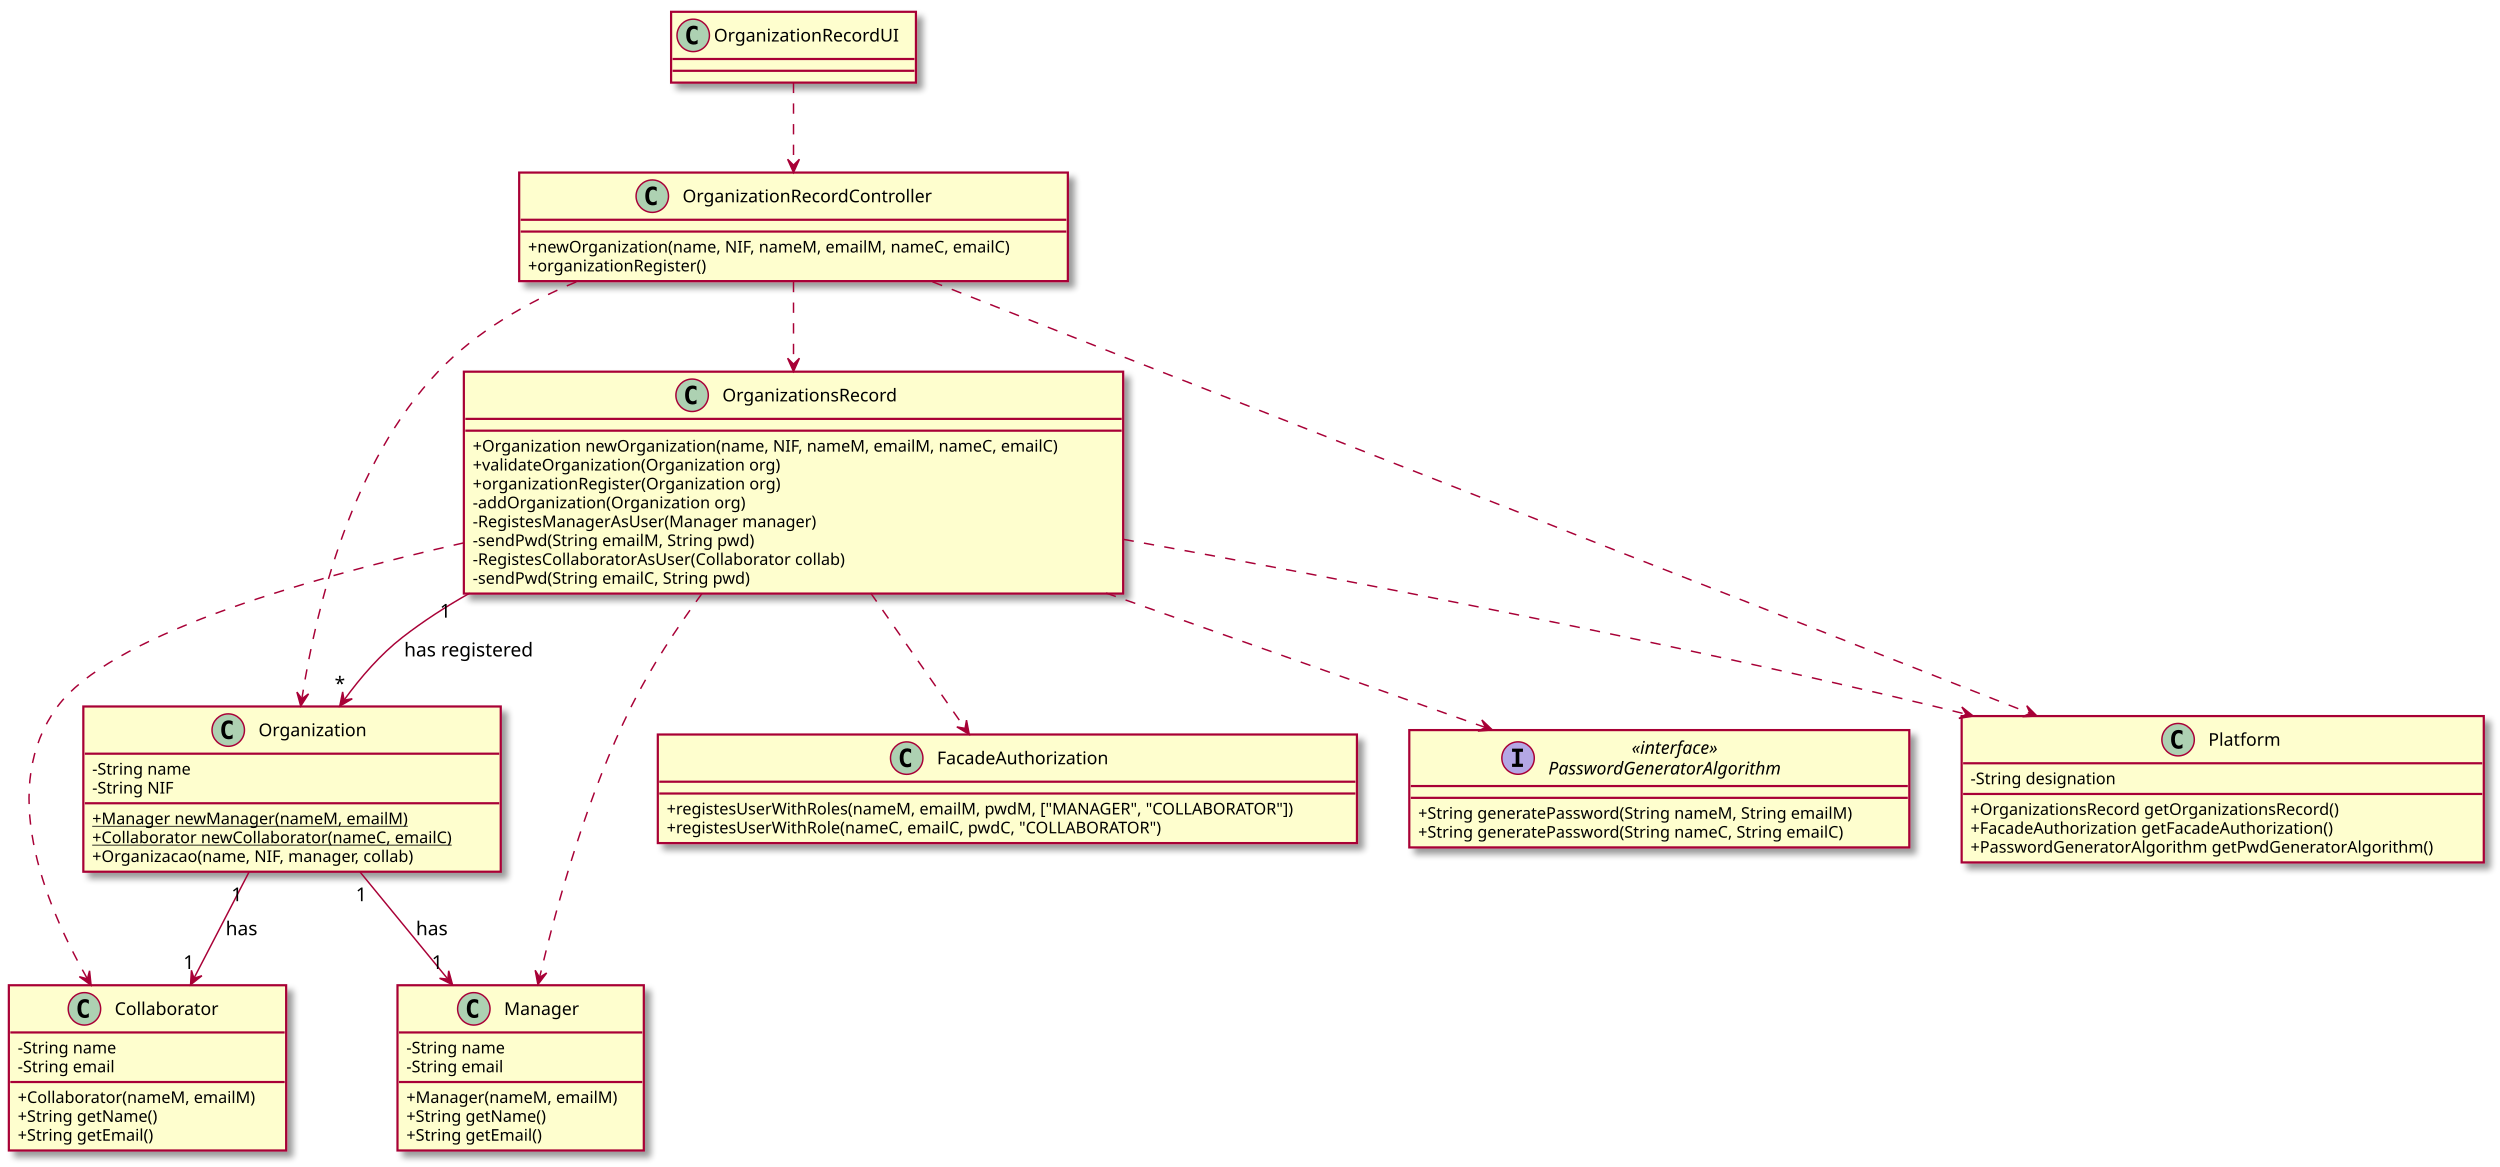
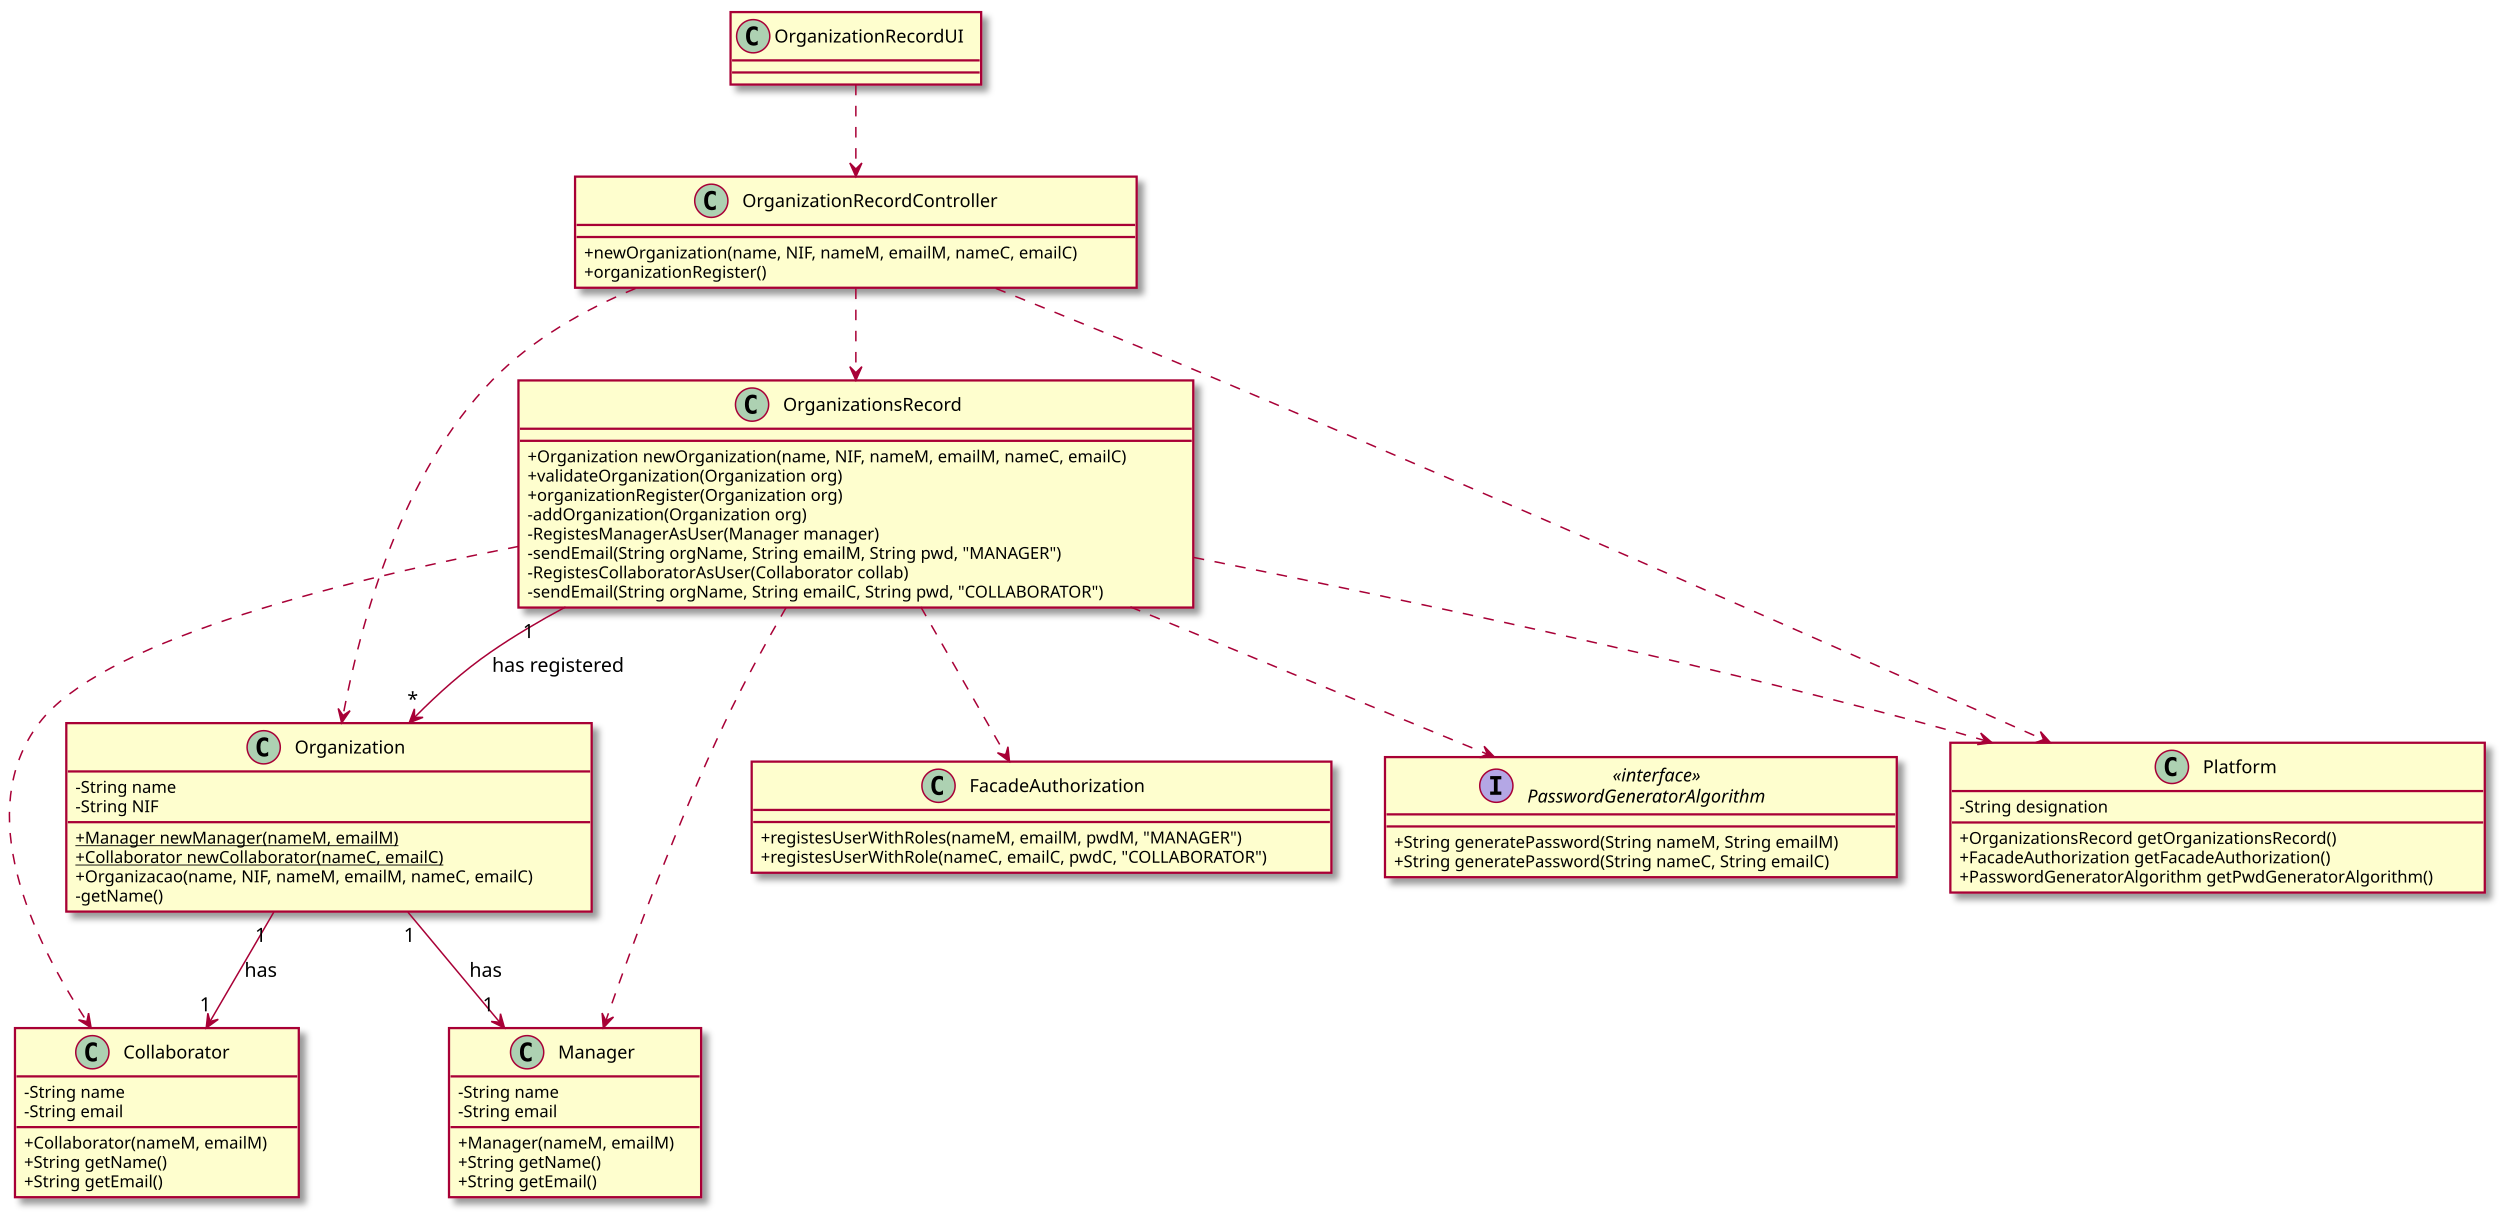
- <svg xmlns="http://www.w3.org/2000/svg" contentScriptType="application/ecmascript" contentStyleType="text/css" height="791px" preserveAspectRatio="none" style="width:1695px;height:791px;" version="1.1" viewBox="0 0 1695 791" width="1695px" zoomAndPan="magnify">
+ <svg xmlns="http://www.w3.org/2000/svg" contentScriptType="application/ecmascript" contentStyleType="text/css" height="804px" preserveAspectRatio="none" style="width:1656px;height:804px;" version="1.1" viewBox="0 0 1656 804" width="1656px" zoomAndPan="magnify">
  <defs>
-     <filter height="300%" id="f16jrds9gyqeee" width="300%" x="-1" y="-1">
+     <filter height="300%" id="fwlun30econzf" width="300%" x="-1" y="-1">
      <feGaussianBlur result="blurOut" stdDeviation="2.0" />
      <feColorMatrix in="blurOut" result="blurOut2" type="matrix" values="0 0 0 0 0 0 0 0 0 0 0 0 0 0 0 0 0 0 .4 0" />
      <feOffset dx="4.0" dy="4.0" in="blurOut2" result="blurOut3" />
      <feBlend in="SourceGraphic" in2="blurOut3" mode="normal" />
    </filter>
  </defs>
  <g>
-     <rect fill="#FEFECE" filter="url(#f16jrds9gyqeee)" height="112.023" id="Collaborator" style="stroke: #A80036; stroke-width: 1.5;" width="188" x="6" y="668" />
-     <ellipse cx="57.25" cy="684" fill="#ADD1B2" rx="11" ry="11" style="stroke: #A80036; stroke-width: 1.0;" />
-     <path d="M60.219,689.641 Q59.641,689.938 59,690.086 Q58.359,690.234 57.656,690.234 Q55.156,690.234 53.836,688.586 Q52.516,686.938 52.516,683.812 Q52.516,680.688 53.836,679.031 Q55.156,677.375 57.656,677.375 Q58.359,677.375 59.008,677.531 Q59.656,677.688 60.219,677.984 L60.219,680.703 Q59.594,680.125 59,679.852 Q58.406,679.578 57.781,679.578 Q56.438,679.578 55.75,680.648 Q55.062,681.719 55.062,683.812 Q55.062,685.906 55.75,686.977 Q56.438,688.047 57.781,688.047 Q58.406,688.047 59,687.773 Q59.594,687.5 60.219,686.922 L60.219,689.641 Z " />
-     <text fill="#000000" font-family="sans-serif" font-size="12" lengthAdjust="spacingAndGlyphs" textLength="77" x="77.75" y="688.154">Collaborator</text>
-     <line style="stroke: #A80036; stroke-width: 1.5;" x1="7" x2="193" y1="700" y2="700" />
-     <text fill="#000000" font-family="sans-serif" font-size="11" lengthAdjust="spacingAndGlyphs" textLength="74" x="12" y="714.21">-String name</text>
-     <text fill="#000000" font-family="sans-serif" font-size="11" lengthAdjust="spacingAndGlyphs" textLength="73" x="12" y="727.015">-String email</text>
-     <line style="stroke: #A80036; stroke-width: 1.5;" x1="7" x2="193" y1="733.609" y2="733.609" />
-     <text fill="#000000" font-family="sans-serif" font-size="11" lengthAdjust="spacingAndGlyphs" textLength="176" x="12" y="747.82">+Collaborator(nameM, emailM)</text>
-     <text fill="#000000" font-family="sans-serif" font-size="11" lengthAdjust="spacingAndGlyphs" textLength="106" x="12" y="760.625">+String getName()</text>
-     <text fill="#000000" font-family="sans-serif" font-size="11" lengthAdjust="spacingAndGlyphs" textLength="104" x="12" y="773.429">+String getEmail()</text>
-     <rect fill="#FEFECE" filter="url(#f16jrds9gyqeee)" height="112.023" id="Manager" style="stroke: #A80036; stroke-width: 1.5;" width="167" x="269.5" y="668" />
-     <ellipse cx="321.25" cy="684" fill="#ADD1B2" rx="11" ry="11" style="stroke: #A80036; stroke-width: 1.0;" />
-     <path d="M324.219,689.641 Q323.641,689.938 323,690.086 Q322.359,690.234 321.656,690.234 Q319.156,690.234 317.836,688.586 Q316.516,686.938 316.516,683.812 Q316.516,680.688 317.836,679.031 Q319.156,677.375 321.656,677.375 Q322.359,677.375 323.008,677.531 Q323.656,677.688 324.219,677.984 L324.219,680.703 Q323.594,680.125 323,679.852 Q322.406,679.578 321.781,679.578 Q320.438,679.578 319.75,680.648 Q319.062,681.719 319.062,683.812 Q319.062,685.906 319.75,686.977 Q320.438,688.047 321.781,688.047 Q322.406,688.047 323,687.773 Q323.594,687.5 324.219,686.922 L324.219,689.641 Z " />
-     <text fill="#000000" font-family="sans-serif" font-size="12" lengthAdjust="spacingAndGlyphs" textLength="55" x="341.75" y="688.154">Manager</text>
-     <line style="stroke: #A80036; stroke-width: 1.5;" x1="270.5" x2="435.5" y1="700" y2="700" />
-     <text fill="#000000" font-family="sans-serif" font-size="11" lengthAdjust="spacingAndGlyphs" textLength="74" x="275.5" y="714.21">-String name</text>
-     <text fill="#000000" font-family="sans-serif" font-size="11" lengthAdjust="spacingAndGlyphs" textLength="73" x="275.5" y="727.015">-String email</text>
-     <line style="stroke: #A80036; stroke-width: 1.5;" x1="270.5" x2="435.5" y1="733.609" y2="733.609" />
-     <text fill="#000000" font-family="sans-serif" font-size="11" lengthAdjust="spacingAndGlyphs" textLength="155" x="275.5" y="747.82">+Manager(nameM, emailM)</text>
-     <text fill="#000000" font-family="sans-serif" font-size="11" lengthAdjust="spacingAndGlyphs" textLength="106" x="275.5" y="760.625">+String getName()</text>
-     <text fill="#000000" font-family="sans-serif" font-size="11" lengthAdjust="spacingAndGlyphs" textLength="104" x="275.5" y="773.429">+String getEmail()</text>
-     <rect fill="#FEFECE" filter="url(#f16jrds9gyqeee)" height="112.023" id="Organization" style="stroke: #A80036; stroke-width: 1.5;" width="283" x="56.5" y="479" />
-     <ellipse cx="154.75" cy="495" fill="#ADD1B2" rx="11" ry="11" style="stroke: #A80036; stroke-width: 1.0;" />
-     <path d="M157.719,500.641 Q157.141,500.938 156.5,501.086 Q155.859,501.234 155.156,501.234 Q152.656,501.234 151.336,499.586 Q150.016,497.938 150.016,494.812 Q150.016,491.688 151.336,490.031 Q152.656,488.375 155.156,488.375 Q155.859,488.375 156.508,488.531 Q157.156,488.688 157.719,488.984 L157.719,491.703 Q157.094,491.125 156.5,490.852 Q155.906,490.578 155.281,490.578 Q153.938,490.578 153.25,491.648 Q152.562,492.719 152.562,494.812 Q152.562,496.906 153.25,497.977 Q153.938,499.047 155.281,499.047 Q155.906,499.047 156.5,498.773 Q157.094,498.5 157.719,497.922 L157.719,500.641 Z " />
-     <text fill="#000000" font-family="sans-serif" font-size="12" lengthAdjust="spacingAndGlyphs" textLength="78" x="175.25" y="499.154">Organization</text>
-     <line style="stroke: #A80036; stroke-width: 1.5;" x1="57.5" x2="338.5" y1="511" y2="511" />
-     <text fill="#000000" font-family="sans-serif" font-size="11" lengthAdjust="spacingAndGlyphs" textLength="74" x="62.5" y="525.21">-String name</text>
-     <text fill="#000000" font-family="sans-serif" font-size="11" lengthAdjust="spacingAndGlyphs" textLength="59" x="62.5" y="538.015">-String NIF</text>
-     <line style="stroke: #A80036; stroke-width: 1.5;" x1="57.5" x2="338.5" y1="544.609" y2="544.609" />
-     <text fill="#000000" font-family="sans-serif" font-size="11" lengthAdjust="spacingAndGlyphs" text-decoration="underline" textLength="231" x="62.5" y="558.82">+Manager newManager(nameM, emailM)</text>
-     <text fill="#000000" font-family="sans-serif" font-size="11" lengthAdjust="spacingAndGlyphs" text-decoration="underline" textLength="271" x="62.5" y="571.625">+Collaborator newCollaborator(nameC, emailC)</text>
-     <text fill="#000000" font-family="sans-serif" font-size="11" lengthAdjust="spacingAndGlyphs" textLength="244" x="62.5" y="584.429">+Organizacao(name, NIF, manager, collab)</text>
-     <rect fill="#FEFECE" filter="url(#f16jrds9gyqeee)" height="99.219" id="Platform" style="stroke: #A80036; stroke-width: 1.5;" width="354" x="1330" y="485.5" />
-     <ellipse cx="1476.75" cy="501.5" fill="#ADD1B2" rx="11" ry="11" style="stroke: #A80036; stroke-width: 1.0;" />
-     <path d="M1479.719,507.141 Q1479.141,507.438 1478.5,507.586 Q1477.859,507.734 1477.156,507.734 Q1474.656,507.734 1473.336,506.086 Q1472.016,504.438 1472.016,501.312 Q1472.016,498.188 1473.336,496.531 Q1474.656,494.875 1477.156,494.875 Q1477.859,494.875 1478.508,495.031 Q1479.156,495.188 1479.719,495.484 L1479.719,498.203 Q1479.094,497.625 1478.5,497.352 Q1477.906,497.078 1477.281,497.078 Q1475.938,497.078 1475.25,498.148 Q1474.562,499.219 1474.562,501.312 Q1474.562,503.406 1475.25,504.477 Q1475.938,505.547 1477.281,505.547 Q1477.906,505.547 1478.5,505.273 Q1479.094,505 1479.719,504.422 L1479.719,507.141 Z " />
-     <text fill="#000000" font-family="sans-serif" font-size="12" lengthAdjust="spacingAndGlyphs" textLength="52" x="1497.25" y="505.654">Platform</text>
-     <line style="stroke: #A80036; stroke-width: 1.5;" x1="1331" x2="1683" y1="517.5" y2="517.5" />
-     <text fill="#000000" font-family="sans-serif" font-size="11" lengthAdjust="spacingAndGlyphs" textLength="108" x="1336" y="531.71">-String designation</text>
-     <line style="stroke: #A80036; stroke-width: 1.5;" x1="1331" x2="1683" y1="538.305" y2="538.305" />
-     <text fill="#000000" font-family="sans-serif" font-size="11" lengthAdjust="spacingAndGlyphs" textLength="273" x="1336" y="552.515">+OrganizationsRecord getOrganizationsRecord()</text>
-     <text fill="#000000" font-family="sans-serif" font-size="11" lengthAdjust="spacingAndGlyphs" textLength="265" x="1336" y="565.32">+FacadeAuthorization getFacadeAuthorization()</text>
-     <text fill="#000000" font-family="sans-serif" font-size="11" lengthAdjust="spacingAndGlyphs" textLength="342" x="1336" y="578.125">+PasswordGeneratorAlgorithm getPwdGeneratorAlgorithm()</text>
-     <rect fill="#FEFECE" filter="url(#f16jrds9gyqeee)" height="150.438" id="OrganizationsRecord" style="stroke: #A80036; stroke-width: 1.5;" width="447" x="314.5" y="252" />
-     <ellipse cx="469.25" cy="268" fill="#ADD1B2" rx="11" ry="11" style="stroke: #A80036; stroke-width: 1.0;" />
-     <path d="M472.219,273.641 Q471.641,273.938 471,274.086 Q470.359,274.234 469.656,274.234 Q467.156,274.234 465.836,272.586 Q464.516,270.938 464.516,267.812 Q464.516,264.688 465.836,263.031 Q467.156,261.375 469.656,261.375 Q470.359,261.375 471.008,261.531 Q471.656,261.688 472.219,261.984 L472.219,264.703 Q471.594,264.125 471,263.852 Q470.406,263.578 469.781,263.578 Q468.438,263.578 467.75,264.648 Q467.062,265.719 467.062,267.812 Q467.062,269.906 467.75,270.977 Q468.438,272.047 469.781,272.047 Q470.406,272.047 471,271.773 Q471.594,271.5 472.219,270.922 L472.219,273.641 Z " />
-     <text fill="#000000" font-family="sans-serif" font-size="12" lengthAdjust="spacingAndGlyphs" textLength="129" x="489.75" y="272.154">OrganizationsRecord</text>
-     <line style="stroke: #A80036; stroke-width: 1.5;" x1="315.5" x2="760.5" y1="284" y2="284" />
-     <line style="stroke: #A80036; stroke-width: 1.5;" x1="315.5" x2="760.5" y1="292" y2="292" />
-     <text fill="#000000" font-family="sans-serif" font-size="11" lengthAdjust="spacingAndGlyphs" textLength="435" x="320.5" y="306.21">+Organization newOrganization(name, NIF, nameM, emailM, nameC, emailC)</text>
-     <text fill="#000000" font-family="sans-serif" font-size="11" lengthAdjust="spacingAndGlyphs" textLength="226" x="320.5" y="319.015">+validateOrganization(Organization org)</text>
-     <text fill="#000000" font-family="sans-serif" font-size="11" lengthAdjust="spacingAndGlyphs" textLength="227" x="320.5" y="331.82">+organizationRegister(Organization org)</text>
-     <text fill="#000000" font-family="sans-serif" font-size="11" lengthAdjust="spacingAndGlyphs" textLength="198" x="320.5" y="344.625">-addOrganization(Organization org)</text>
-     <text fill="#000000" font-family="sans-serif" font-size="11" lengthAdjust="spacingAndGlyphs" textLength="255" x="320.5" y="357.429">-RegistesManagerAsUser(Manager manager)</text>
-     <text fill="#000000" font-family="sans-serif" font-size="11" lengthAdjust="spacingAndGlyphs" textLength="210" x="320.5" y="370.234">-sendPwd(String emailM, String pwd)</text>
-     <text fill="#000000" font-family="sans-serif" font-size="11" lengthAdjust="spacingAndGlyphs" textLength="279" x="320.5" y="383.039">-RegistesCollaboratorAsUser(Collaborator collab)</text>
-     <text fill="#000000" font-family="sans-serif" font-size="11" lengthAdjust="spacingAndGlyphs" textLength="209" x="320.5" y="395.843">-sendPwd(String emailC, String pwd)</text>
-     <rect fill="#FEFECE" filter="url(#f16jrds9gyqeee)" height="73.609" id="FacadeAuthorization" style="stroke: #A80036; stroke-width: 1.5;" width="474" x="446" y="498" />
-     <ellipse cx="614.75" cy="514" fill="#ADD1B2" rx="11" ry="11" style="stroke: #A80036; stroke-width: 1.0;" />
-     <path d="M617.719,519.641 Q617.141,519.938 616.5,520.086 Q615.859,520.234 615.156,520.234 Q612.656,520.234 611.336,518.586 Q610.016,516.938 610.016,513.812 Q610.016,510.688 611.336,509.031 Q612.656,507.375 615.156,507.375 Q615.859,507.375 616.508,507.531 Q617.156,507.688 617.719,507.984 L617.719,510.703 Q617.094,510.125 616.5,509.852 Q615.906,509.578 615.281,509.578 Q613.938,509.578 613.25,510.648 Q612.562,511.719 612.562,513.812 Q612.562,515.906 613.25,516.977 Q613.938,518.047 615.281,518.047 Q615.906,518.047 616.5,517.773 Q617.094,517.5 617.719,516.922 L617.719,519.641 Z " />
-     <text fill="#000000" font-family="sans-serif" font-size="12" lengthAdjust="spacingAndGlyphs" textLength="128" x="635.25" y="518.154">FacadeAuthorization</text>
-     <line style="stroke: #A80036; stroke-width: 1.5;" x1="447" x2="919" y1="530" y2="530" />
-     <line style="stroke: #A80036; stroke-width: 1.5;" x1="447" x2="919" y1="538" y2="538" />
-     <text fill="#000000" font-family="sans-serif" font-size="11" lengthAdjust="spacingAndGlyphs" textLength="462" x="452" y="552.21">+registesUserWithRoles(nameM, emailM, pwdM, ["MANAGER", "COLLABORATOR"])</text>
-     <text fill="#000000" font-family="sans-serif" font-size="11" lengthAdjust="spacingAndGlyphs" textLength="372" x="452" y="565.015">+registesUserWithRole(nameC, emailC, pwdC, "COLLABORATOR")</text>
-     <rect fill="#FEFECE" filter="url(#f16jrds9gyqeee)" height="79.547" id="PasswordGeneratorAlgorithm" style="stroke: #A80036; stroke-width: 1.5;" width="339" x="955.5" y="495" />
-     <ellipse cx="1029.25" cy="513.969" fill="#B4A7E5" rx="11" ry="11" style="stroke: #A80036; stroke-width: 1.0;" />
-     <path d="M1025.172,509.734 L1025.172,507.578 L1032.562,507.578 L1032.562,509.734 L1030.094,509.734 L1030.094,517.812 L1032.562,517.812 L1032.562,519.969 L1025.172,519.969 L1025.172,517.812 L1027.641,517.812 L1027.641,509.734 L1025.172,509.734 Z " />
-     <text fill="#000000" font-family="sans-serif" font-size="12" font-style="italic" lengthAdjust="spacingAndGlyphs" textLength="70" x="1106.25" y="511.139">«interface»</text>
-     <text fill="#000000" font-family="sans-serif" font-size="12" font-style="italic" lengthAdjust="spacingAndGlyphs" textLength="183" x="1049.75" y="525.107">PasswordGeneratorAlgorithm</text>
-     <line style="stroke: #A80036; stroke-width: 1.5;" x1="956.5" x2="1293.5" y1="532.938" y2="532.938" />
-     <line style="stroke: #A80036; stroke-width: 1.5;" x1="956.5" x2="1293.5" y1="540.938" y2="540.938" />
-     <text fill="#000000" font-family="sans-serif" font-size="11" lengthAdjust="spacingAndGlyphs" textLength="327" x="961.5" y="555.148">+String generatePassword(String nameM, String emailM)</text>
-     <text fill="#000000" font-family="sans-serif" font-size="11" lengthAdjust="spacingAndGlyphs" textLength="325" x="961.5" y="567.953">+String generatePassword(String nameC, String emailC)</text>
-     <rect fill="#FEFECE" filter="url(#f16jrds9gyqeee)" height="73.609" id="OrganizationRecordController" style="stroke: #A80036; stroke-width: 1.5;" width="372" x="352" y="117" />
-     <ellipse cx="442.25" cy="133" fill="#ADD1B2" rx="11" ry="11" style="stroke: #A80036; stroke-width: 1.0;" />
-     <path d="M445.219,138.641 Q444.641,138.938 444,139.086 Q443.359,139.234 442.656,139.234 Q440.156,139.234 438.836,137.586 Q437.516,135.938 437.516,132.812 Q437.516,129.688 438.836,128.031 Q440.156,126.375 442.656,126.375 Q443.359,126.375 444.008,126.531 Q444.656,126.688 445.219,126.984 L445.219,129.703 Q444.594,129.125 444,128.852 Q443.406,128.578 442.781,128.578 Q441.438,128.578 440.75,129.648 Q440.062,130.719 440.062,132.812 Q440.062,134.906 440.75,135.977 Q441.438,137.047 442.781,137.047 Q443.406,137.047 444,136.773 Q444.594,136.5 445.219,135.922 L445.219,138.641 Z " />
-     <text fill="#000000" font-family="sans-serif" font-size="12" lengthAdjust="spacingAndGlyphs" textLength="183" x="462.75" y="137.154">OrganizationRecordController</text>
-     <line style="stroke: #A80036; stroke-width: 1.5;" x1="353" x2="723" y1="149" y2="149" />
-     <line style="stroke: #A80036; stroke-width: 1.5;" x1="353" x2="723" y1="157" y2="157" />
-     <text fill="#000000" font-family="sans-serif" font-size="11" lengthAdjust="spacingAndGlyphs" textLength="360" x="358" y="171.21">+newOrganization(name, NIF, nameM, emailM, nameC, emailC)</text>
-     <text fill="#000000" font-family="sans-serif" font-size="11" lengthAdjust="spacingAndGlyphs" textLength="133" x="358" y="184.015">+organizationRegister()</text>
-     <rect fill="#FEFECE" filter="url(#f16jrds9gyqeee)" height="48" id="OrganizationRecordUI" style="stroke: #A80036; stroke-width: 1.5;" width="166" x="455" y="8" />
-     <ellipse cx="470" cy="24" fill="#ADD1B2" rx="11" ry="11" style="stroke: #A80036; stroke-width: 1.0;" />
-     <path d="M472.969,29.641 Q472.391,29.938 471.75,30.086 Q471.109,30.234 470.406,30.234 Q467.906,30.234 466.586,28.586 Q465.266,26.938 465.266,23.812 Q465.266,20.688 466.586,19.031 Q467.906,17.375 470.406,17.375 Q471.109,17.375 471.758,17.531 Q472.406,17.688 472.969,17.984 L472.969,20.703 Q472.344,20.125 471.75,19.852 Q471.156,19.578 470.531,19.578 Q469.188,19.578 468.5,20.648 Q467.812,21.719 467.812,23.812 Q467.812,25.906 468.5,26.977 Q469.188,28.047 470.531,28.047 Q471.156,28.047 471.75,27.773 Q472.344,27.5 472.969,26.922 L472.969,29.641 Z " />
-     <text fill="#000000" font-family="sans-serif" font-size="12" lengthAdjust="spacingAndGlyphs" textLength="134" x="484" y="28.154">OrganizationRecordUI</text>
-     <line style="stroke: #A80036; stroke-width: 1.5;" x1="456" x2="620" y1="40" y2="40" />
-     <line style="stroke: #A80036; stroke-width: 1.5;" x1="456" x2="620" y1="48" y2="48" />
-     <path d="M538,56.103 C538,71.972 538,93.177 538,111.793 " fill="none" id="OrganizationRecordUI-&gt;OrganizationRecordController" style="stroke: #A80036; stroke-width: 1.0; stroke-dasharray: 7.0,7.0;" />
-     <polygon fill="#A80036" points="538,116.969,542,107.969,538,111.969,534,107.969,538,116.969" style="stroke: #A80036; stroke-width: 1.0;" />
-     <path d="M632.234,191.052 C806.153,259.435 1177.881,405.594 1376.131,483.544 " fill="none" id="OrganizationRecordController-&gt;Platform" style="stroke: #A80036; stroke-width: 1.0; stroke-dasharray: 7.0,7.0;" />
-     <polygon fill="#A80036" points="1381.073,485.487,1374.161,478.471,1376.42,483.657,1371.234,485.916,1381.073,485.487" style="stroke: #A80036; stroke-width: 1.0;" />
-     <path d="M538,191.113 C538,207.357 538,227.096 538,246.438 " fill="none" id="OrganizationRecordController-&gt;OrganizationsRecord" style="stroke: #A80036; stroke-width: 1.0; stroke-dasharray: 7.0,7.0;" />
-     <polygon fill="#A80036" points="538,251.879,542,242.879,538,246.879,534,242.879,538,251.879" style="stroke: #A80036; stroke-width: 1.0;" />
-     <path d="M390.723,191.09 C356.432,205.471 322.53,225.168 297,252 C238.806,313.161 214.612,410.418 204.696,473.484 " fill="none" id="OrganizationRecordController-&gt;Organization" style="stroke: #A80036; stroke-width: 1.0; stroke-dasharray: 7.0,7.0;" />
-     <polygon fill="#A80036" points="203.893,478.721,209.211,470.431,204.651,473.778,201.303,469.218,203.893,478.721" style="stroke: #A80036; stroke-width: 1.0;" />
-     <path d="M318.445,402.175 C302.442,411.166 287.081,421.087 273,432 C257.978,443.643 244.59,459.073 233.433,474.437 " fill="none" id="OrganizationsRecord-&gt;Organization" style="stroke: #A80036; stroke-width: 1.0;" />
-     <polygon fill="#A80036" points="230.346,478.765,238.829,473.761,233.25,474.695,232.316,469.116,230.346,478.765" style="stroke: #A80036; stroke-width: 1.0;" />
-     <text fill="#000000" font-family="sans-serif" font-size="13" lengthAdjust="spacingAndGlyphs" textLength="92" x="274" y="445.067">has registered</text>
-     <text fill="#000000" font-family="sans-serif" font-size="13" lengthAdjust="spacingAndGlyphs" textLength="8" x="298.22" y="418.755">1</text>
-     <text fill="#000000" font-family="sans-serif" font-size="13" lengthAdjust="spacingAndGlyphs" textLength="7" x="226.862" y="468.071">*</text>
-     <path d="M314.375,368.07 C198.25,394.426 73.5,432.426 39,479 C-1.033,533.044 28.835,610.317 59.194,663.559 " fill="none" id="OrganizationsRecord-&gt;Collaborator" style="stroke: #A80036; stroke-width: 1.0; stroke-dasharray: 7.0,7.0;" />
-     <polygon fill="#A80036" points="61.755,667.991,60.717,658.197,59.254,663.661,53.789,662.198,61.755,667.991" style="stroke: #A80036; stroke-width: 1.0;" />
-     <path d="M475.989,402.352 C458.729,425.88 441.134,452.608 428,479 C398.493,538.293 377.94,611.488 365.906,662.359 " fill="none" id="OrganizationsRecord-&gt;Manager" style="stroke: #A80036; stroke-width: 1.0; stroke-dasharray: 7.0,7.0;" />
-     <polygon fill="#A80036" points="364.696,667.52,370.645,659.67,365.837,662.652,362.856,657.844,364.696,667.52" style="stroke: #A80036; stroke-width: 1.0;" />
-     <path d="M761.806,365.704 C916.967,393.816 1127.961,434.589 1312,479 C1318.885,480.661 1325.892,482.408 1332.959,484.215 " fill="none" id="OrganizationsRecord-&gt;Platform" style="stroke: #A80036; stroke-width: 1.0; stroke-dasharray: 7.0,7.0;" />
-     <polygon fill="#A80036" points="1337.86,485.475,1330.14,479.359,1333.018,484.23,1328.148,487.107,1337.86,485.475" style="stroke: #A80036; stroke-width: 1.0;" />
-     <path d="M590.348,402.093 C611.909,433.021 636.052,467.653 654.286,493.81 " fill="none" id="OrganizationsRecord-&gt;FacadeAuthorization" style="stroke: #A80036; stroke-width: 1.0; stroke-dasharray: 7.0,7.0;" />
-     <polygon fill="#A80036" points="657.16,497.934,655.295,488.263,654.301,493.832,648.732,492.838,657.16,497.934" style="stroke: #A80036; stroke-width: 1.0;" />
-     <path d="M749.92,402.093 C836.522,432.779 933.417,467.114 1007.028,493.197 " fill="none" id="OrganizationsRecord-&gt;PasswordGeneratorAlgorithm" style="stroke: #A80036; stroke-width: 1.0; stroke-dasharray: 7.0,7.0;" />
-     <polygon fill="#A80036" points="1011.842,494.903,1004.695,488.127,1007.129,493.233,1002.023,495.667,1011.842,494.903" style="stroke: #A80036; stroke-width: 1.0;" />
-     <path d="M168.862,591.194 C157.119,613.841 143.545,640.021 131.568,663.119 " fill="none" id="Organization-&gt;Collaborator" style="stroke: #A80036; stroke-width: 1.0;" />
-     <polygon fill="#A80036" points="129.195,667.696,136.889,661.547,131.496,663.257,129.787,657.865,129.195,667.696" style="stroke: #A80036; stroke-width: 1.0;" />
-     <text fill="#000000" font-family="sans-serif" font-size="13" lengthAdjust="spacingAndGlyphs" textLength="23" x="153" y="634.067">has</text>
-     <text fill="#000000" font-family="sans-serif" font-size="13" lengthAdjust="spacingAndGlyphs" textLength="8" x="156.823" y="611.031">1</text>
-     <text fill="#000000" font-family="sans-serif" font-size="13" lengthAdjust="spacingAndGlyphs" textLength="8" x="124.266" y="656.993">1</text>
-     <path d="M244.085,591.194 C262.813,614.03 284.486,640.457 303.544,663.696 " fill="none" id="Organization-&gt;Manager" style="stroke: #A80036; stroke-width: 1.0;" />
-     <polygon fill="#A80036" points="306.825,667.696,304.21,658.2,303.654,663.829,298.024,663.273,306.825,667.696" style="stroke: #A80036; stroke-width: 1.0;" />
-     <text fill="#000000" font-family="sans-serif" font-size="13" lengthAdjust="spacingAndGlyphs" textLength="23" x="282" y="634.067">has</text>
-     <text fill="#000000" font-family="sans-serif" font-size="13" lengthAdjust="spacingAndGlyphs" textLength="8" x="241.215" y="611.031">1</text>
-     <text fill="#000000" font-family="sans-serif" font-size="13" lengthAdjust="spacingAndGlyphs" textLength="8" x="292.709" y="656.993">1</text>
+     <rect fill="#FEFECE" filter="url(#fwlun30econzf)" height="112.023" id="Collaborator" style="stroke: #A80036; stroke-width: 1.5;" width="188" x="9.919" y="681" />
+     <ellipse cx="61.169" cy="697" fill="#ADD1B2" rx="11" ry="11" style="stroke: #A80036; stroke-width: 1.0;" />
+     <path d="M64.138,702.641 Q63.56,702.938 62.919,703.086 Q62.278,703.234 61.575,703.234 Q59.075,703.234 57.755,701.586 Q56.435,699.938 56.435,696.812 Q56.435,693.688 57.755,692.031 Q59.075,690.375 61.575,690.375 Q62.278,690.375 62.927,690.531 Q63.575,690.688 64.138,690.984 L64.138,693.703 Q63.513,693.125 62.919,692.852 Q62.325,692.578 61.7,692.578 Q60.356,692.578 59.669,693.648 Q58.981,694.719 58.981,696.812 Q58.981,698.906 59.669,699.977 Q60.356,701.047 61.7,701.047 Q62.325,701.047 62.919,700.773 Q63.513,700.5 64.138,699.922 L64.138,702.641 Z " />
+     <text fill="#000000" font-family="sans-serif" font-size="12" lengthAdjust="spacingAndGlyphs" textLength="77" x="81.669" y="701.154">Collaborator</text>
+     <line style="stroke: #A80036; stroke-width: 1.5;" x1="10.919" x2="196.919" y1="713" y2="713" />
+     <text fill="#000000" font-family="sans-serif" font-size="11" lengthAdjust="spacingAndGlyphs" textLength="74" x="15.919" y="727.21">-String name</text>
+     <text fill="#000000" font-family="sans-serif" font-size="11" lengthAdjust="spacingAndGlyphs" textLength="73" x="15.919" y="740.015">-String email</text>
+     <line style="stroke: #A80036; stroke-width: 1.5;" x1="10.919" x2="196.919" y1="746.609" y2="746.609" />
+     <text fill="#000000" font-family="sans-serif" font-size="11" lengthAdjust="spacingAndGlyphs" textLength="176" x="15.919" y="760.82">+Collaborator(nameM, emailM)</text>
+     <text fill="#000000" font-family="sans-serif" font-size="11" lengthAdjust="spacingAndGlyphs" textLength="106" x="15.919" y="773.625">+String getName()</text>
+     <text fill="#000000" font-family="sans-serif" font-size="11" lengthAdjust="spacingAndGlyphs" textLength="104" x="15.919" y="786.429">+String getEmail()</text>
+     <rect fill="#FEFECE" filter="url(#fwlun30econzf)" height="112.023" id="Manager" style="stroke: #A80036; stroke-width: 1.5;" width="167" x="297.419" y="681" />
+     <ellipse cx="349.169" cy="697" fill="#ADD1B2" rx="11" ry="11" style="stroke: #A80036; stroke-width: 1.0;" />
+     <path d="M352.138,702.641 Q351.56,702.938 350.919,703.086 Q350.278,703.234 349.575,703.234 Q347.075,703.234 345.755,701.586 Q344.435,699.938 344.435,696.812 Q344.435,693.688 345.755,692.031 Q347.075,690.375 349.575,690.375 Q350.278,690.375 350.927,690.531 Q351.575,690.688 352.138,690.984 L352.138,693.703 Q351.513,693.125 350.919,692.852 Q350.325,692.578 349.7,692.578 Q348.356,692.578 347.669,693.648 Q346.981,694.719 346.981,696.812 Q346.981,698.906 347.669,699.977 Q348.356,701.047 349.7,701.047 Q350.325,701.047 350.919,700.773 Q351.513,700.5 352.138,699.922 L352.138,702.641 Z " />
+     <text fill="#000000" font-family="sans-serif" font-size="12" lengthAdjust="spacingAndGlyphs" textLength="55" x="369.669" y="701.154">Manager</text>
+     <line style="stroke: #A80036; stroke-width: 1.5;" x1="298.419" x2="463.419" y1="713" y2="713" />
+     <text fill="#000000" font-family="sans-serif" font-size="11" lengthAdjust="spacingAndGlyphs" textLength="74" x="303.419" y="727.21">-String name</text>
+     <text fill="#000000" font-family="sans-serif" font-size="11" lengthAdjust="spacingAndGlyphs" textLength="73" x="303.419" y="740.015">-String email</text>
+     <line style="stroke: #A80036; stroke-width: 1.5;" x1="298.419" x2="463.419" y1="746.609" y2="746.609" />
+     <text fill="#000000" font-family="sans-serif" font-size="11" lengthAdjust="spacingAndGlyphs" textLength="155" x="303.419" y="760.82">+Manager(nameM, emailM)</text>
+     <text fill="#000000" font-family="sans-serif" font-size="11" lengthAdjust="spacingAndGlyphs" textLength="106" x="303.419" y="773.625">+String getName()</text>
+     <text fill="#000000" font-family="sans-serif" font-size="11" lengthAdjust="spacingAndGlyphs" textLength="104" x="303.419" y="786.429">+String getEmail()</text>
+     <rect fill="#FEFECE" filter="url(#fwlun30econzf)" height="124.828" id="Organization" style="stroke: #A80036; stroke-width: 1.5;" width="348" x="43.919" y="479" />
+     <ellipse cx="174.669" cy="495" fill="#ADD1B2" rx="11" ry="11" style="stroke: #A80036; stroke-width: 1.0;" />
+     <path d="M177.638,500.641 Q177.06,500.938 176.419,501.086 Q175.778,501.234 175.075,501.234 Q172.575,501.234 171.255,499.586 Q169.935,497.938 169.935,494.812 Q169.935,491.688 171.255,490.031 Q172.575,488.375 175.075,488.375 Q175.778,488.375 176.427,488.531 Q177.075,488.688 177.638,488.984 L177.638,491.703 Q177.013,491.125 176.419,490.852 Q175.825,490.578 175.2,490.578 Q173.857,490.578 173.169,491.648 Q172.482,492.719 172.482,494.812 Q172.482,496.906 173.169,497.977 Q173.857,499.047 175.2,499.047 Q175.825,499.047 176.419,498.773 Q177.013,498.5 177.638,497.922 L177.638,500.641 Z " />
+     <text fill="#000000" font-family="sans-serif" font-size="12" lengthAdjust="spacingAndGlyphs" textLength="78" x="195.169" y="499.154">Organization</text>
+     <line style="stroke: #A80036; stroke-width: 1.5;" x1="44.919" x2="390.919" y1="511" y2="511" />
+     <text fill="#000000" font-family="sans-serif" font-size="11" lengthAdjust="spacingAndGlyphs" textLength="74" x="49.919" y="525.21">-String name</text>
+     <text fill="#000000" font-family="sans-serif" font-size="11" lengthAdjust="spacingAndGlyphs" textLength="59" x="49.919" y="538.015">-String NIF</text>
+     <line style="stroke: #A80036; stroke-width: 1.5;" x1="44.919" x2="390.919" y1="544.609" y2="544.609" />
+     <text fill="#000000" font-family="sans-serif" font-size="11" lengthAdjust="spacingAndGlyphs" text-decoration="underline" textLength="231" x="49.919" y="558.82">+Manager newManager(nameM, emailM)</text>
+     <text fill="#000000" font-family="sans-serif" font-size="11" lengthAdjust="spacingAndGlyphs" text-decoration="underline" textLength="271" x="49.919" y="571.625">+Collaborator newCollaborator(nameC, emailC)</text>
+     <text fill="#000000" font-family="sans-serif" font-size="11" lengthAdjust="spacingAndGlyphs" textLength="336" x="49.919" y="584.429">+Organizacao(name, NIF, nameM, emailM, nameC, emailC)</text>
+     <text fill="#000000" font-family="sans-serif" font-size="11" lengthAdjust="spacingAndGlyphs" textLength="63" x="49.919" y="597.234">-getName()</text>
+     <rect fill="#FEFECE" filter="url(#fwlun30econzf)" height="99.219" id="Platform" style="stroke: #A80036; stroke-width: 1.5;" width="354" x="1291.919" y="492" />
+     <ellipse cx="1438.669" cy="508" fill="#ADD1B2" rx="11" ry="11" style="stroke: #A80036; stroke-width: 1.0;" />
+     <path d="M1441.638,513.641 Q1441.06,513.938 1440.419,514.086 Q1439.778,514.234 1439.075,514.234 Q1436.575,514.234 1435.255,512.586 Q1433.935,510.938 1433.935,507.812 Q1433.935,504.688 1435.255,503.031 Q1436.575,501.375 1439.075,501.375 Q1439.778,501.375 1440.427,501.531 Q1441.075,501.688 1441.638,501.984 L1441.638,504.703 Q1441.013,504.125 1440.419,503.852 Q1439.825,503.578 1439.2,503.578 Q1437.857,503.578 1437.169,504.648 Q1436.482,505.719 1436.482,507.812 Q1436.482,509.906 1437.169,510.977 Q1437.857,512.047 1439.2,512.047 Q1439.825,512.047 1440.419,511.773 Q1441.013,511.5 1441.638,510.922 L1441.638,513.641 Z " />
+     <text fill="#000000" font-family="sans-serif" font-size="12" lengthAdjust="spacingAndGlyphs" textLength="52" x="1459.169" y="512.154">Platform</text>
+     <line style="stroke: #A80036; stroke-width: 1.5;" x1="1292.919" x2="1644.919" y1="524" y2="524" />
+     <text fill="#000000" font-family="sans-serif" font-size="11" lengthAdjust="spacingAndGlyphs" textLength="108" x="1297.919" y="538.21">-String designation</text>
+     <line style="stroke: #A80036; stroke-width: 1.5;" x1="1292.919" x2="1644.919" y1="544.805" y2="544.805" />
+     <text fill="#000000" font-family="sans-serif" font-size="11" lengthAdjust="spacingAndGlyphs" textLength="273" x="1297.919" y="559.015">+OrganizationsRecord getOrganizationsRecord()</text>
+     <text fill="#000000" font-family="sans-serif" font-size="11" lengthAdjust="spacingAndGlyphs" textLength="265" x="1297.919" y="571.82">+FacadeAuthorization getFacadeAuthorization()</text>
+     <text fill="#000000" font-family="sans-serif" font-size="11" lengthAdjust="spacingAndGlyphs" textLength="342" x="1297.919" y="584.625">+PasswordGeneratorAlgorithm getPwdGeneratorAlgorithm()</text>
+     <rect fill="#FEFECE" filter="url(#fwlun30econzf)" height="150.438" id="OrganizationsRecord" style="stroke: #A80036; stroke-width: 1.5;" width="447" x="343.419" y="252" />
+     <ellipse cx="498.169" cy="268" fill="#ADD1B2" rx="11" ry="11" style="stroke: #A80036; stroke-width: 1.0;" />
+     <path d="M501.138,273.641 Q500.56,273.938 499.919,274.086 Q499.278,274.234 498.575,274.234 Q496.075,274.234 494.755,272.586 Q493.435,270.938 493.435,267.812 Q493.435,264.688 494.755,263.031 Q496.075,261.375 498.575,261.375 Q499.278,261.375 499.927,261.531 Q500.575,261.688 501.138,261.984 L501.138,264.703 Q500.513,264.125 499.919,263.852 Q499.325,263.578 498.7,263.578 Q497.356,263.578 496.669,264.648 Q495.981,265.719 495.981,267.812 Q495.981,269.906 496.669,270.977 Q497.356,272.047 498.7,272.047 Q499.325,272.047 499.919,271.773 Q500.513,271.5 501.138,270.922 L501.138,273.641 Z " />
+     <text fill="#000000" font-family="sans-serif" font-size="12" lengthAdjust="spacingAndGlyphs" textLength="129" x="518.669" y="272.154">OrganizationsRecord</text>
+     <line style="stroke: #A80036; stroke-width: 1.5;" x1="344.419" x2="789.419" y1="284" y2="284" />
+     <line style="stroke: #A80036; stroke-width: 1.5;" x1="344.419" x2="789.419" y1="292" y2="292" />
+     <text fill="#000000" font-family="sans-serif" font-size="11" lengthAdjust="spacingAndGlyphs" textLength="435" x="349.419" y="306.21">+Organization newOrganization(name, NIF, nameM, emailM, nameC, emailC)</text>
+     <text fill="#000000" font-family="sans-serif" font-size="11" lengthAdjust="spacingAndGlyphs" textLength="226" x="349.419" y="319.015">+validateOrganization(Organization org)</text>
+     <text fill="#000000" font-family="sans-serif" font-size="11" lengthAdjust="spacingAndGlyphs" textLength="227" x="349.419" y="331.82">+organizationRegister(Organization org)</text>
+     <text fill="#000000" font-family="sans-serif" font-size="11" lengthAdjust="spacingAndGlyphs" textLength="198" x="349.419" y="344.625">-addOrganization(Organization org)</text>
+     <text fill="#000000" font-family="sans-serif" font-size="11" lengthAdjust="spacingAndGlyphs" textLength="255" x="349.419" y="357.429">-RegistesManagerAsUser(Manager manager)</text>
+     <text fill="#000000" font-family="sans-serif" font-size="11" lengthAdjust="spacingAndGlyphs" textLength="388" x="349.419" y="370.234">-sendEmail(String orgName, String emailM, String pwd, "MANAGER")</text>
+     <text fill="#000000" font-family="sans-serif" font-size="11" lengthAdjust="spacingAndGlyphs" textLength="279" x="349.419" y="383.039">-RegistesCollaboratorAsUser(Collaborator collab)</text>
+     <text fill="#000000" font-family="sans-serif" font-size="11" lengthAdjust="spacingAndGlyphs" textLength="423" x="349.419" y="395.843">-sendEmail(String orgName, String emailC, String pwd, "COLLABORATOR")</text>
+     <rect fill="#FEFECE" filter="url(#fwlun30econzf)" height="73.609" id="FacadeAuthorization" style="stroke: #A80036; stroke-width: 1.5;" width="384" x="497.919" y="504.5" />
+     <ellipse cx="621.669" cy="520.5" fill="#ADD1B2" rx="11" ry="11" style="stroke: #A80036; stroke-width: 1.0;" />
+     <path d="M624.638,526.141 Q624.06,526.438 623.419,526.586 Q622.778,526.734 622.075,526.734 Q619.575,526.734 618.255,525.086 Q616.935,523.438 616.935,520.312 Q616.935,517.188 618.255,515.531 Q619.575,513.875 622.075,513.875 Q622.778,513.875 623.427,514.031 Q624.075,514.188 624.638,514.484 L624.638,517.203 Q624.013,516.625 623.419,516.352 Q622.825,516.078 622.2,516.078 Q620.856,516.078 620.169,517.148 Q619.481,518.219 619.481,520.312 Q619.481,522.406 620.169,523.477 Q620.856,524.547 622.2,524.547 Q622.825,524.547 623.419,524.273 Q624.013,524 624.638,523.422 L624.638,526.141 Z " />
+     <text fill="#000000" font-family="sans-serif" font-size="12" lengthAdjust="spacingAndGlyphs" textLength="128" x="642.169" y="524.654">FacadeAuthorization</text>
+     <line style="stroke: #A80036; stroke-width: 1.5;" x1="498.919" x2="880.919" y1="536.5" y2="536.5" />
+     <line style="stroke: #A80036; stroke-width: 1.5;" x1="498.919" x2="880.919" y1="544.5" y2="544.5" />
+     <text fill="#000000" font-family="sans-serif" font-size="11" lengthAdjust="spacingAndGlyphs" textLength="346" x="503.919" y="558.71">+registesUserWithRoles(nameM, emailM, pwdM, "MANAGER")</text>
+     <text fill="#000000" font-family="sans-serif" font-size="11" lengthAdjust="spacingAndGlyphs" textLength="372" x="503.919" y="571.515">+registesUserWithRole(nameC, emailC, pwdC, "COLLABORATOR")</text>
+     <rect fill="#FEFECE" filter="url(#fwlun30econzf)" height="79.547" id="PasswordGeneratorAlgorithm" style="stroke: #A80036; stroke-width: 1.5;" width="339" x="917.419" y="501.5" />
+     <ellipse cx="991.169" cy="520.469" fill="#B4A7E5" rx="11" ry="11" style="stroke: #A80036; stroke-width: 1.0;" />
+     <path d="M987.091,516.234 L987.091,514.078 L994.481,514.078 L994.481,516.234 L992.013,516.234 L992.013,524.312 L994.481,524.312 L994.481,526.469 L987.091,526.469 L987.091,524.312 L989.56,524.312 L989.56,516.234 L987.091,516.234 Z " />
+     <text fill="#000000" font-family="sans-serif" font-size="12" font-style="italic" lengthAdjust="spacingAndGlyphs" textLength="70" x="1068.169" y="517.639">«interface»</text>
+     <text fill="#000000" font-family="sans-serif" font-size="12" font-style="italic" lengthAdjust="spacingAndGlyphs" textLength="183" x="1011.669" y="531.607">PasswordGeneratorAlgorithm</text>
+     <line style="stroke: #A80036; stroke-width: 1.5;" x1="918.419" x2="1255.419" y1="539.438" y2="539.438" />
+     <line style="stroke: #A80036; stroke-width: 1.5;" x1="918.419" x2="1255.419" y1="547.438" y2="547.438" />
+     <text fill="#000000" font-family="sans-serif" font-size="11" lengthAdjust="spacingAndGlyphs" textLength="327" x="923.419" y="561.648">+String generatePassword(String nameM, String emailM)</text>
+     <text fill="#000000" font-family="sans-serif" font-size="11" lengthAdjust="spacingAndGlyphs" textLength="325" x="923.419" y="574.453">+String generatePassword(String nameC, String emailC)</text>
+     <rect fill="#FEFECE" filter="url(#fwlun30econzf)" height="73.609" id="OrganizationRecordController" style="stroke: #A80036; stroke-width: 1.5;" width="372" x="380.919" y="117" />
+     <ellipse cx="471.169" cy="133" fill="#ADD1B2" rx="11" ry="11" style="stroke: #A80036; stroke-width: 1.0;" />
+     <path d="M474.138,138.641 Q473.56,138.938 472.919,139.086 Q472.278,139.234 471.575,139.234 Q469.075,139.234 467.755,137.586 Q466.435,135.938 466.435,132.812 Q466.435,129.688 467.755,128.031 Q469.075,126.375 471.575,126.375 Q472.278,126.375 472.927,126.531 Q473.575,126.688 474.138,126.984 L474.138,129.703 Q473.513,129.125 472.919,128.852 Q472.325,128.578 471.7,128.578 Q470.356,128.578 469.669,129.648 Q468.981,130.719 468.981,132.812 Q468.981,134.906 469.669,135.977 Q470.356,137.047 471.7,137.047 Q472.325,137.047 472.919,136.773 Q473.513,136.5 474.138,135.922 L474.138,138.641 Z " />
+     <text fill="#000000" font-family="sans-serif" font-size="12" lengthAdjust="spacingAndGlyphs" textLength="183" x="491.669" y="137.154">OrganizationRecordController</text>
+     <line style="stroke: #A80036; stroke-width: 1.5;" x1="381.919" x2="751.919" y1="149" y2="149" />
+     <line style="stroke: #A80036; stroke-width: 1.5;" x1="381.919" x2="751.919" y1="157" y2="157" />
+     <text fill="#000000" font-family="sans-serif" font-size="11" lengthAdjust="spacingAndGlyphs" textLength="360" x="386.919" y="171.21">+newOrganization(name, NIF, nameM, emailM, nameC, emailC)</text>
+     <text fill="#000000" font-family="sans-serif" font-size="11" lengthAdjust="spacingAndGlyphs" textLength="133" x="386.919" y="184.015">+organizationRegister()</text>
+     <rect fill="#FEFECE" filter="url(#fwlun30econzf)" height="48" id="OrganizationRecordUI" style="stroke: #A80036; stroke-width: 1.5;" width="166" x="483.919" y="8" />
+     <ellipse cx="498.919" cy="24" fill="#ADD1B2" rx="11" ry="11" style="stroke: #A80036; stroke-width: 1.0;" />
+     <path d="M501.888,29.641 Q501.31,29.938 500.669,30.086 Q500.028,30.234 499.325,30.234 Q496.825,30.234 495.505,28.586 Q494.185,26.938 494.185,23.812 Q494.185,20.688 495.505,19.031 Q496.825,17.375 499.325,17.375 Q500.028,17.375 500.677,17.531 Q501.325,17.688 501.888,17.984 L501.888,20.703 Q501.263,20.125 500.669,19.852 Q500.075,19.578 499.45,19.578 Q498.106,19.578 497.419,20.648 Q496.731,21.719 496.731,23.812 Q496.731,25.906 497.419,26.977 Q498.106,28.047 499.45,28.047 Q500.075,28.047 500.669,27.773 Q501.263,27.5 501.888,26.922 L501.888,29.641 Z " />
+     <text fill="#000000" font-family="sans-serif" font-size="12" lengthAdjust="spacingAndGlyphs" textLength="134" x="512.919" y="28.154">OrganizationRecordUI</text>
+     <line style="stroke: #A80036; stroke-width: 1.5;" x1="484.919" x2="648.919" y1="40" y2="40" />
+     <line style="stroke: #A80036; stroke-width: 1.5;" x1="484.919" x2="648.919" y1="48" y2="48" />
+     <path d="M566.919,56.103 C566.919,71.972 566.919,93.177 566.919,111.793 " fill="none" id="OrganizationRecordUI-&gt;OrganizationRecordController" style="stroke: #A80036; stroke-width: 1.0; stroke-dasharray: 7.0,7.0;" />
+     <polygon fill="#A80036" points="566.919,116.969,570.919,107.969,566.919,111.969,562.919,107.969,566.919,116.969" style="stroke: #A80036; stroke-width: 1.0;" />
+     <path d="M659.568,191.005 C704.479,209.113 759.131,231.401 807.919,252 C1000.114,333.148 1221.961,431.223 1353.558,489.865 " fill="none" id="OrganizationRecordController-&gt;Platform" style="stroke: #A80036; stroke-width: 1.0; stroke-dasharray: 7.0,7.0;" />
+     <polygon fill="#A80036" points="1358.201,491.935,1351.609,484.618,1353.634,489.899,1348.352,491.925,1358.201,491.935" style="stroke: #A80036; stroke-width: 1.0;" />
+     <path d="M566.919,191.113 C566.919,207.357 566.919,227.096 566.919,246.438 " fill="none" id="OrganizationRecordController-&gt;OrganizationsRecord" style="stroke: #A80036; stroke-width: 1.0; stroke-dasharray: 7.0,7.0;" />
+     <polygon fill="#A80036" points="566.919,251.879,570.919,242.879,566.919,246.879,562.919,242.879,566.919,251.879" style="stroke: #A80036; stroke-width: 1.0;" />
+     <path d="M420.963,191.062 C386.347,205.471 351.96,225.189 325.919,252 C266.727,312.944 239.438,409.281 227.234,473.895 " fill="none" id="OrganizationRecordController-&gt;Organization" style="stroke: #A80036; stroke-width: 1.0; stroke-dasharray: 7.0,7.0;" />
+     <polygon fill="#A80036" points="226.31,478.879,231.883,470.758,227.221,473.963,224.017,469.301,226.31,478.879" style="stroke: #A80036; stroke-width: 1.0;" />
+     <path d="M374.589,402.077 C357.305,411.295 340.477,421.284 324.919,432 C307.262,444.162 290.109,459.531 274.895,474.879 " fill="none" id="OrganizationsRecord-&gt;Organization" style="stroke: #A80036; stroke-width: 1.0;" />
+     <polygon fill="#A80036" points="271.07,478.779,280.228,475.155,274.571,475.209,274.517,469.553,271.07,478.779" style="stroke: #A80036; stroke-width: 1.0;" />
+     <text fill="#000000" font-family="sans-serif" font-size="13" lengthAdjust="spacingAndGlyphs" textLength="92" x="325.919" y="445.067">has registered</text>
+     <text fill="#000000" font-family="sans-serif" font-size="13" lengthAdjust="spacingAndGlyphs" textLength="8" x="346.342" y="422.644">1</text>
+     <text fill="#000000" font-family="sans-serif" font-size="13" lengthAdjust="spacingAndGlyphs" textLength="7" x="269.811" y="467.744">*</text>
+     <path d="M343.418,361.95 C212.593,387.479 65.507,426.757 25.919,479 C-18.22,537.249 20.53,620.452 57.459,676.481 " fill="none" id="OrganizationsRecord-&gt;Collaborator" style="stroke: #A80036; stroke-width: 1.0; stroke-dasharray: 7.0,7.0;" />
+     <polygon fill="#A80036" points="60.34,680.804,58.677,671.097,57.567,676.644,52.02,675.534,60.34,680.804" style="stroke: #A80036; stroke-width: 1.0;" />
+     <path d="M520.768,402.325 C506.84,426.409 492.043,453.454 479.919,479 C448.719,544.738 419.738,623.144 401.299,676.132 " fill="none" id="OrganizationsRecord-&gt;Manager" style="stroke: #A80036; stroke-width: 1.0; stroke-dasharray: 7.0,7.0;" />
+     <polygon fill="#A80036" points="399.658,680.859,406.388,673.668,401.298,676.135,398.83,671.045,399.658,680.859" style="stroke: #A80036; stroke-width: 1.0;" />
+     <path d="M790.762,369.263 C930.495,397.091 1113.656,436.2 1273.919,479 C1287.149,482.533 1300.813,486.418 1314.48,490.469 " fill="none" id="OrganizationsRecord-&gt;Platform" style="stroke: #A80036; stroke-width: 1.0; stroke-dasharray: 7.0,7.0;" />
+     <polygon fill="#A80036" points="1319.515,491.969,1312.031,485.566,1314.723,490.541,1309.747,493.233,1319.515,491.969" style="stroke: #A80036; stroke-width: 1.0;" />
+     <path d="M609.938,402.022 C628.811,434.934 650.244,472.31 666.169,500.082 " fill="none" id="OrganizationsRecord-&gt;FacadeAuthorization" style="stroke: #A80036; stroke-width: 1.0; stroke-dasharray: 7.0,7.0;" />
+     <polygon fill="#A80036" points="668.676,504.454,667.669,494.657,666.189,500.117,660.729,498.637,668.676,504.454" style="stroke: #A80036; stroke-width: 1.0;" />
+     <path d="M748.79,402.022 C828.015,434.702 917.91,471.784 985.086,499.494 " fill="none" id="OrganizationsRecord-&gt;PasswordGeneratorAlgorithm" style="stroke: #A80036; stroke-width: 1.0; stroke-dasharray: 7.0,7.0;" />
+     <polygon fill="#A80036" points="989.883,501.473,983.088,494.343,985.261,499.566,980.038,501.738,989.883,501.473" style="stroke: #A80036; stroke-width: 1.0;" />
+     <path d="M181.378,604.164 C167.885,627.304 152.628,653.468 139.244,676.42 " fill="none" id="Organization-&gt;Collaborator" style="stroke: #A80036; stroke-width: 1.0;" />
+     <polygon fill="#A80036" points="136.594,680.966,144.583,675.206,139.112,676.646,137.672,671.176,136.594,680.966" style="stroke: #A80036; stroke-width: 1.0;" />
+     <text fill="#000000" font-family="sans-serif" font-size="13" lengthAdjust="spacingAndGlyphs" textLength="23" x="161.919" y="647.067">has</text>
+     <text fill="#000000" font-family="sans-serif" font-size="13" lengthAdjust="spacingAndGlyphs" textLength="8" x="168.944" y="623.922">1</text>
+     <text fill="#000000" font-family="sans-serif" font-size="13" lengthAdjust="spacingAndGlyphs" textLength="8" x="132.268" y="669.899">1</text>
+     <path d="M270.166,604.164 C289.62,627.497 311.637,653.905 330.888,676.993 " fill="none" id="Organization-&gt;Manager" style="stroke: #A80036; stroke-width: 1.0;" />
+     <polygon fill="#A80036" points="334.2,680.966,331.509,671.492,330.998,677.125,325.365,676.615,334.2,680.966" style="stroke: #A80036; stroke-width: 1.0;" />
+     <text fill="#000000" font-family="sans-serif" font-size="13" lengthAdjust="spacingAndGlyphs" textLength="23" x="310.919" y="647.067">has</text>
+     <text fill="#000000" font-family="sans-serif" font-size="13" lengthAdjust="spacingAndGlyphs" textLength="8" x="267.443" y="623.922">1</text>
+     <text fill="#000000" font-family="sans-serif" font-size="13" lengthAdjust="spacingAndGlyphs" textLength="8" x="319.702" y="669.899">1</text>
  </g>
</svg>
